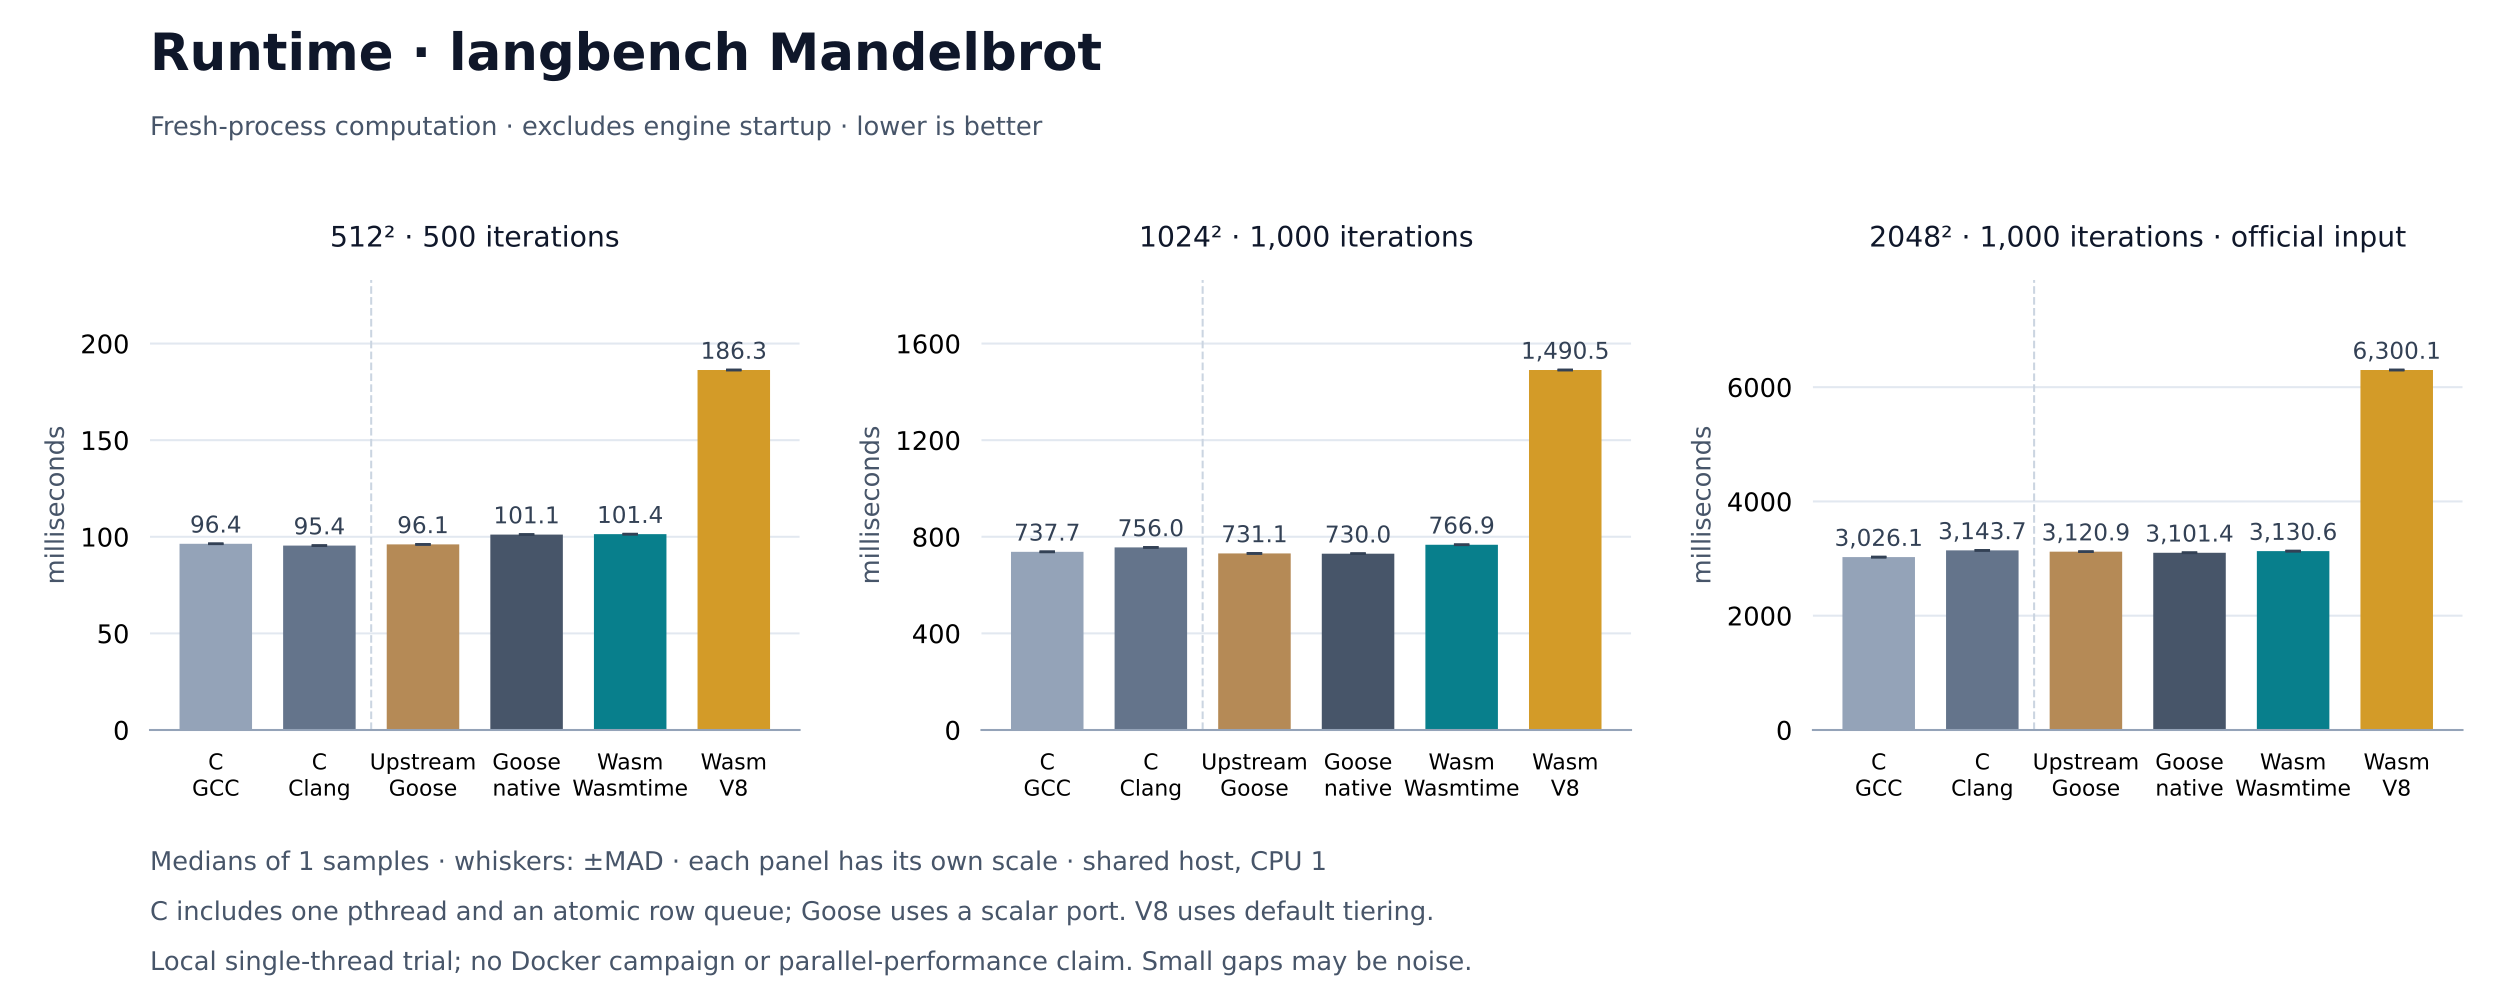
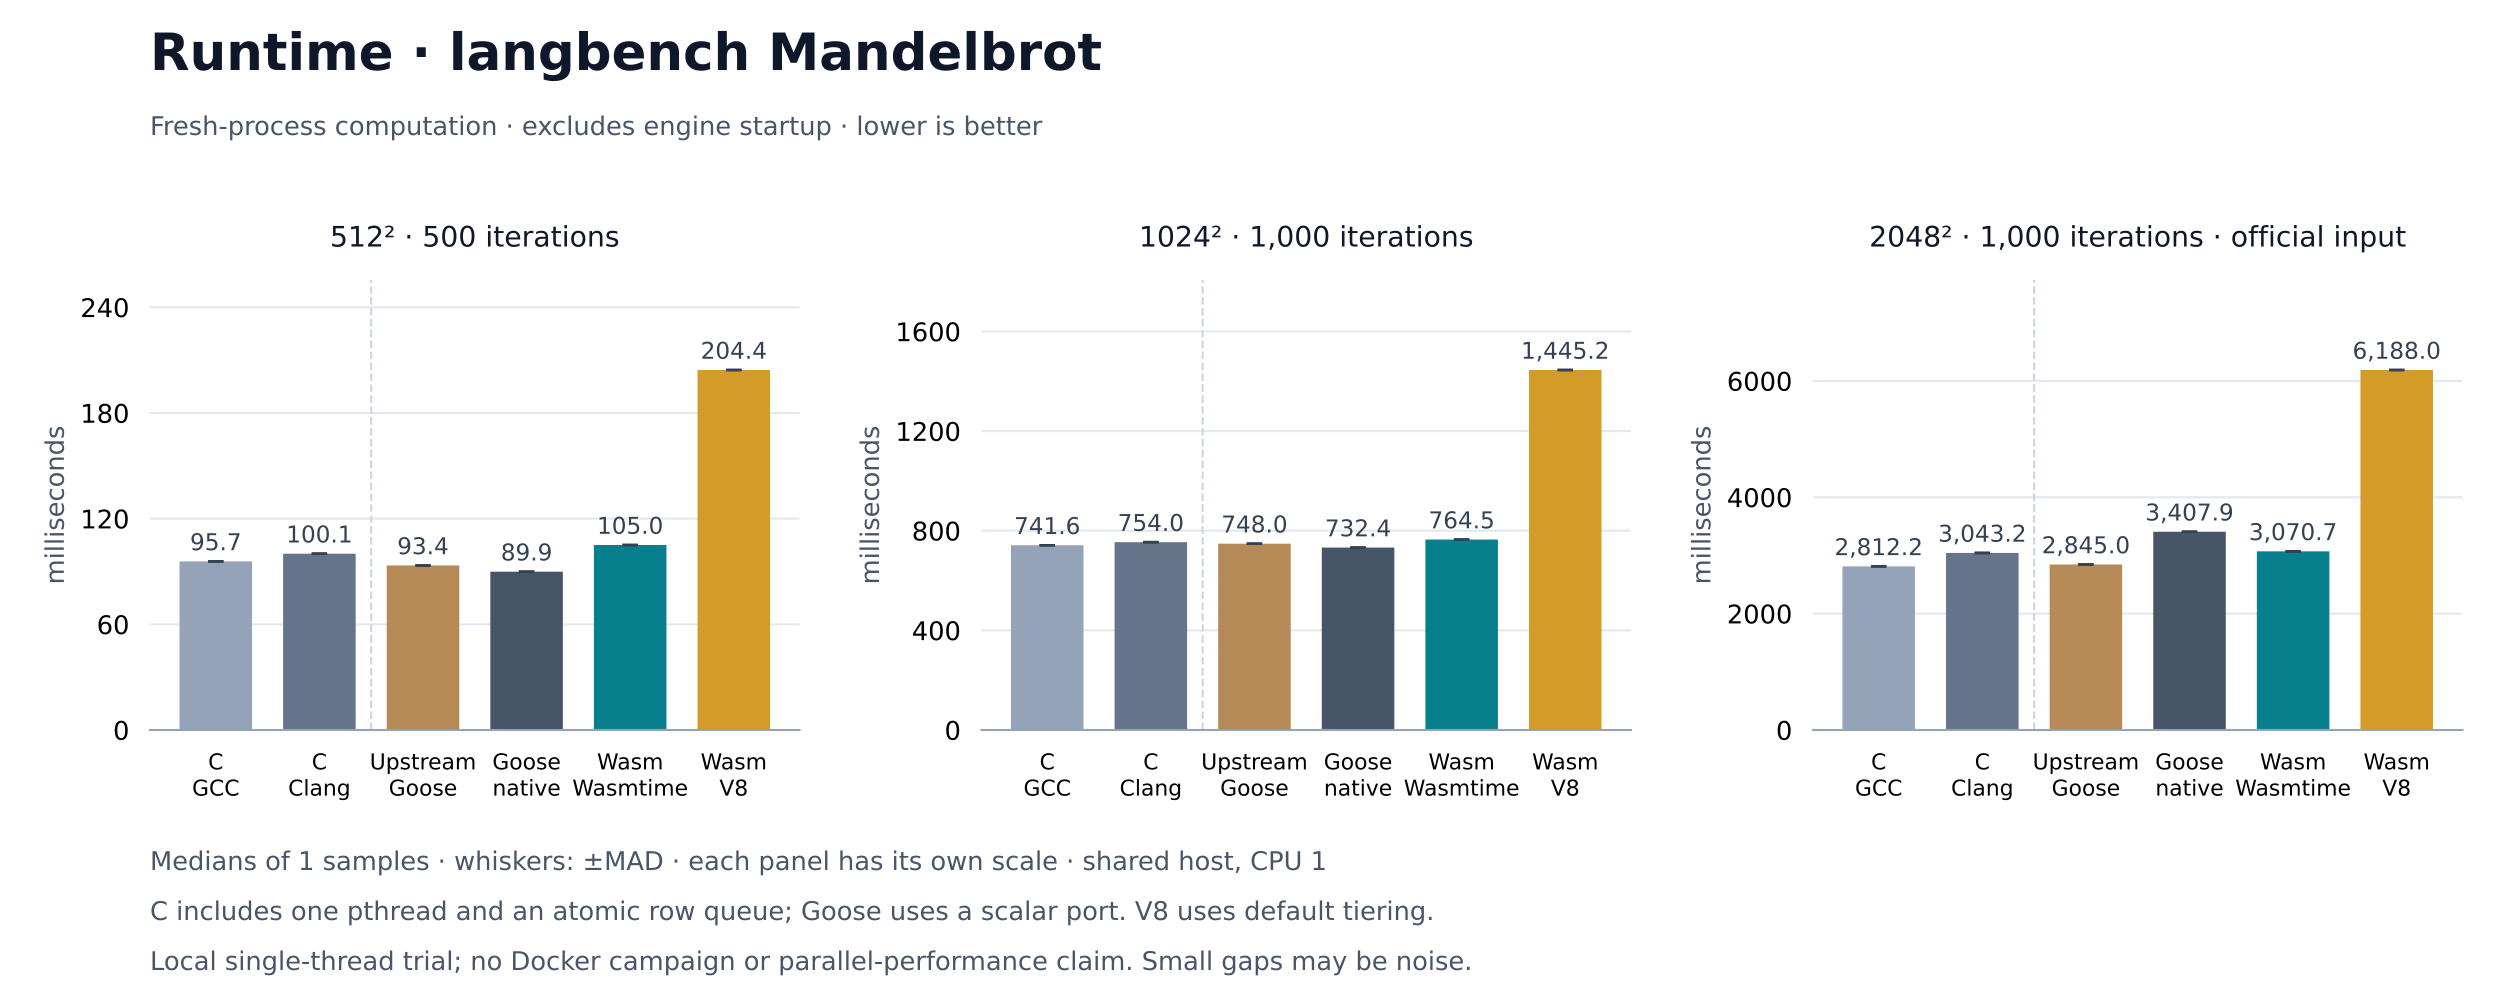
<svg xmlns="http://www.w3.org/2000/svg" xmlns:xlink="http://www.w3.org/1999/xlink" width="972pt" height="388.8pt" viewBox="0 0 972 388.8" version="1.1">
  <defs>
    <style type="text/css">*{stroke-linejoin: round; stroke-linecap: butt}</style>
  </defs>
  <g id="figure_1">
    <g id="patch_1">
      <path d="M 0 388.8 L 972 388.8 L 972 0 L 0 0 z " style="fill: #ffffff" />
    </g>
    <g id="axes_1">
      <g id="patch_2">
        <path d="M 58.32 283.824 L 310.876 283.824 L 310.876 108.864 L 58.32 108.864 z " style="fill: #ffffff" />
      </g>
      <g id="matplotlib.axis_1">
        <g id="xtick_1">
          <g id="line2d_1" />
          <g id="text_1">
            <text style="font-size: 8.5px; font-family: 'DejaVu Sans'" transform="translate(80.93016 299.1328)">C</text>
            <text style="font-size: 8.5px; font-family: 'DejaVu Sans'" transform="translate(74.66938 309.3345)">GCC</text>
          </g>
        </g>
        <g id="xtick_2">
          <g id="line2d_2" />
          <g id="text_2">
            <text style="font-size: 8.5px; font-family: 'DejaVu Sans'" transform="translate(121.2103 299.1328)">C</text>
            <text style="font-size: 8.5px; font-family: 'DejaVu Sans'" transform="translate(112.0336 309.3352)">Clang</text>
          </g>
        </g>
        <g id="xtick_3">
          <g id="line2d_3" />
          <g id="text_3">
            <text style="font-size: 8.5px; font-family: 'DejaVu Sans'" transform="translate(143.7566 299.1328)">Upstream</text>
            <text style="font-size: 8.5px; font-family: 'DejaVu Sans'" transform="translate(151.135 309.3345)">Goose</text>
          </g>
        </g>
        <g id="xtick_4">
          <g id="line2d_4" />
          <g id="text_4">
            <text style="font-size: 8.5px; font-family: 'DejaVu Sans'" transform="translate(191.4151 299.1328)">Goose</text>
            <text style="font-size: 8.5px; font-family: 'DejaVu Sans'" transform="translate(191.4629 309.3352)">native</text>
          </g>
        </g>
        <g id="xtick_5">
          <g id="line2d_5" />
          <g id="text_5">
            <text style="font-size: 8.5px; font-family: 'DejaVu Sans'" transform="translate(232.1294 299.1328)">Wasm</text>
            <text style="font-size: 8.5px; font-family: 'DejaVu Sans'" transform="translate(222.5278 309.3352)">Wasmtime</text>
          </g>
        </g>
        <g id="xtick_6">
          <g id="line2d_6" />
          <g id="text_6">
            <text style="font-size: 8.5px; font-family: 'DejaVu Sans'" transform="translate(272.4095 299.1328)">Wasm</text>
            <text style="font-size: 8.5px; font-family: 'DejaVu Sans'" transform="translate(279.687 309.3345)">V8</text>
          </g>
        </g>
      </g>
      <g id="matplotlib.axis_2">
        <g id="ytick_1">
          <g id="line2d_7">
            <path d="M 58.32 283.824 L 310.876 283.824 " clip-path="url(#peeb7ffb147)" style="fill: none; stroke: #e2e8f0; stroke-width: 0.8; stroke-linecap: square" />
          </g>
          <g id="line2d_8" />
          <g id="text_7">
            <text style="font-size: 10px; font-family: 'DejaVu Sans'; text-anchor: end" x="50.32" y="287.623" transform="rotate(-0 50.32 287.6228)">0</text>
          </g>
        </g>
        <g id="ytick_2">
          <g id="line2d_9">
-             <path d="M 58.32 246.265 L 310.876 246.265 " clip-path="url(#peeb7ffb147)" style="fill: none; stroke: #e2e8f0; stroke-width: 0.8; stroke-linecap: square" />
+             <path d="M 58.32 242.739 L 310.876 242.739 " clip-path="url(#peeb7ffb147)" style="fill: none; stroke: #e2e8f0; stroke-width: 0.8; stroke-linecap: square" />
          </g>
          <g id="line2d_10" />
          <g id="text_8">
-             <text style="font-size: 10px; font-family: 'DejaVu Sans'; text-anchor: end" x="50.32" y="250.064" transform="rotate(-0 50.32 250.0636)">50</text>
+             <text style="font-size: 10px; font-family: 'DejaVu Sans'; text-anchor: end" x="50.32" y="246.538" transform="rotate(-0 50.32 246.5379)">60</text>
          </g>
        </g>
        <g id="ytick_3">
          <g id="line2d_11">
-             <path d="M 58.32 208.706 L 310.876 208.706 " clip-path="url(#peeb7ffb147)" style="fill: none; stroke: #e2e8f0; stroke-width: 0.8; stroke-linecap: square" />
+             <path d="M 58.32 201.654 L 310.876 201.654 " clip-path="url(#peeb7ffb147)" style="fill: none; stroke: #e2e8f0; stroke-width: 0.8; stroke-linecap: square" />
          </g>
          <g id="line2d_12" />
          <g id="text_9">
-             <text style="font-size: 10px; font-family: 'DejaVu Sans'; text-anchor: end" x="50.32" y="212.504" transform="rotate(-0 50.32 212.5044)">100</text>
+             <text style="font-size: 10px; font-family: 'DejaVu Sans'; text-anchor: end" x="50.32" y="205.453" transform="rotate(-0 50.32 205.4529)">120</text>
          </g>
        </g>
        <g id="ytick_4">
          <g id="line2d_13">
-             <path d="M 58.32 171.146 L 310.876 171.146 " clip-path="url(#peeb7ffb147)" style="fill: none; stroke: #e2e8f0; stroke-width: 0.8; stroke-linecap: square" />
+             <path d="M 58.32 160.569 L 310.876 160.569 " clip-path="url(#peeb7ffb147)" style="fill: none; stroke: #e2e8f0; stroke-width: 0.8; stroke-linecap: square" />
          </g>
          <g id="line2d_14" />
          <g id="text_10">
-             <text style="font-size: 10px; font-family: 'DejaVu Sans'; text-anchor: end" x="50.32" y="174.945" transform="rotate(-0 50.32 174.9452)">150</text>
+             <text style="font-size: 10px; font-family: 'DejaVu Sans'; text-anchor: end" x="50.32" y="164.368" transform="rotate(-0 50.32 164.368)">180</text>
          </g>
        </g>
        <g id="ytick_5">
          <g id="line2d_15">
-             <path d="M 58.32 133.587 L 310.876 133.587 " clip-path="url(#peeb7ffb147)" style="fill: none; stroke: #e2e8f0; stroke-width: 0.8; stroke-linecap: square" />
+             <path d="M 58.32 119.484 L 310.876 119.484 " clip-path="url(#peeb7ffb147)" style="fill: none; stroke: #e2e8f0; stroke-width: 0.8; stroke-linecap: square" />
          </g>
          <g id="line2d_16" />
          <g id="text_11">
-             <text style="font-size: 10px; font-family: 'DejaVu Sans'; text-anchor: end" x="50.32" y="137.386" transform="rotate(-0 50.32 137.386)">200</text>
+             <text style="font-size: 10px; font-family: 'DejaVu Sans'; text-anchor: end" x="50.32" y="123.283" transform="rotate(-0 50.32 123.283)">240</text>
          </g>
        </g>
        <g id="text_12">
          <text style="font-size: 10px; font-family: 'DejaVu Sans'; text-anchor: middle; fill: #475569" x="24.83" y="196.344" transform="rotate(-90 24.83016 196.344)">milliseconds</text>
        </g>
      </g>
      <g id="patch_3">
-         <path d="M 69.8 283.824 L 97.996 283.824 L 97.996 211.428 L 69.8 211.428 z " clip-path="url(#peeb7ffb147)" style="fill: #94a3b8" />
+         <path d="M 69.8 283.824 L 97.996 283.824 L 97.996 218.28 L 69.8 218.28 z " clip-path="url(#peeb7ffb147)" style="fill: #94a3b8" />
      </g>
      <g id="patch_4">
-         <path d="M 110.08 283.824 L 138.276 283.824 L 138.276 212.124 L 110.08 212.124 z " clip-path="url(#peeb7ffb147)" style="fill: #64748b" />
+         <path d="M 110.08 283.824 L 138.276 283.824 L 138.276 215.277 L 110.08 215.277 z " clip-path="url(#peeb7ffb147)" style="fill: #64748b" />
      </g>
      <g id="patch_5">
-         <path d="M 150.36 283.824 L 178.556 283.824 L 178.556 211.658 L 150.36 211.658 z " clip-path="url(#peeb7ffb147)" style="fill: #b58a56" />
+         <path d="M 150.36 283.824 L 178.556 283.824 L 178.556 219.849 L 150.36 219.849 z " clip-path="url(#peeb7ffb147)" style="fill: #b58a56" />
      </g>
      <g id="patch_6">
-         <path d="M 190.64 283.824 L 218.836 283.824 L 218.836 207.846 L 190.64 207.846 z " clip-path="url(#peeb7ffb147)" style="fill: #475569" />
+         <path d="M 190.64 283.824 L 218.836 283.824 L 218.836 222.275 L 190.64 222.275 z " clip-path="url(#peeb7ffb147)" style="fill: #475569" />
      </g>
      <g id="patch_7">
-         <path d="M 230.92 283.824 L 259.116 283.824 L 259.116 207.676 L 230.92 207.676 z " clip-path="url(#peeb7ffb147)" style="fill: #087f8c" />
+         <path d="M 230.92 283.824 L 259.116 283.824 L 259.116 211.904 L 230.92 211.904 z " clip-path="url(#peeb7ffb147)" style="fill: #087f8c" />
      </g>
      <g id="patch_8">
        <path d="M 271.2 283.824 L 299.396 283.824 L 299.396 143.856 L 271.2 143.856 z " clip-path="url(#peeb7ffb147)" style="fill: #d39b28" />
      </g>
      <g id="LineCollection_1">
-         <path d="M 83.898 211.428 L 83.898 211.428 " clip-path="url(#peeb7ffb147)" style="fill: none; stroke: #334155; stroke-width: 0.8" />
-         <path d="M 124.178 212.124 L 124.178 212.124 " clip-path="url(#peeb7ffb147)" style="fill: none; stroke: #334155; stroke-width: 0.8" />
-         <path d="M 164.458 211.658 L 164.458 211.658 " clip-path="url(#peeb7ffb147)" style="fill: none; stroke: #334155; stroke-width: 0.8" />
-         <path d="M 204.738 207.846 L 204.738 207.846 " clip-path="url(#peeb7ffb147)" style="fill: none; stroke: #334155; stroke-width: 0.8" />
-         <path d="M 245.018 207.676 L 245.018 207.676 " clip-path="url(#peeb7ffb147)" style="fill: none; stroke: #334155; stroke-width: 0.8" />
+         <path d="M 83.898 218.28 L 83.898 218.28 " clip-path="url(#peeb7ffb147)" style="fill: none; stroke: #334155; stroke-width: 0.8" />
+         <path d="M 124.178 215.277 L 124.178 215.277 " clip-path="url(#peeb7ffb147)" style="fill: none; stroke: #334155; stroke-width: 0.8" />
+         <path d="M 164.458 219.849 L 164.458 219.849 " clip-path="url(#peeb7ffb147)" style="fill: none; stroke: #334155; stroke-width: 0.8" />
+         <path d="M 204.738 222.275 L 204.738 222.275 " clip-path="url(#peeb7ffb147)" style="fill: none; stroke: #334155; stroke-width: 0.8" />
+         <path d="M 245.018 211.904 L 245.018 211.904 " clip-path="url(#peeb7ffb147)" style="fill: none; stroke: #334155; stroke-width: 0.8" />
        <path d="M 285.298 143.856 L 285.298 143.856 " clip-path="url(#peeb7ffb147)" style="fill: none; stroke: #334155; stroke-width: 0.8" />
      </g>
      <g id="line2d_17">
        <defs>
          <path id="md6abe20cdd" d="M 3 0 L -3 -0 " style="stroke: #334155" />
        </defs>
        <g clip-path="url(#peeb7ffb147)">
-           <use xlink:href="#md6abe20cdd" x="83.898" y="211.428" style="fill: #1f77b4; stroke: #334155" />
-           <use xlink:href="#md6abe20cdd" x="124.178" y="212.124" style="fill: #1f77b4; stroke: #334155" />
-           <use xlink:href="#md6abe20cdd" x="164.458" y="211.658" style="fill: #1f77b4; stroke: #334155" />
-           <use xlink:href="#md6abe20cdd" x="204.738" y="207.846" style="fill: #1f77b4; stroke: #334155" />
-           <use xlink:href="#md6abe20cdd" x="245.018" y="207.676" style="fill: #1f77b4; stroke: #334155" />
+           <use xlink:href="#md6abe20cdd" x="83.898" y="218.28" style="fill: #1f77b4; stroke: #334155" />
+           <use xlink:href="#md6abe20cdd" x="124.178" y="215.277" style="fill: #1f77b4; stroke: #334155" />
+           <use xlink:href="#md6abe20cdd" x="164.458" y="219.849" style="fill: #1f77b4; stroke: #334155" />
+           <use xlink:href="#md6abe20cdd" x="204.738" y="222.275" style="fill: #1f77b4; stroke: #334155" />
+           <use xlink:href="#md6abe20cdd" x="245.018" y="211.904" style="fill: #1f77b4; stroke: #334155" />
          <use xlink:href="#md6abe20cdd" x="285.298" y="143.856" style="fill: #1f77b4; stroke: #334155" />
        </g>
      </g>
      <g id="line2d_18">
        <g clip-path="url(#peeb7ffb147)">
-           <use xlink:href="#md6abe20cdd" x="83.898" y="211.428" style="fill: #1f77b4; stroke: #334155" />
-           <use xlink:href="#md6abe20cdd" x="124.178" y="212.124" style="fill: #1f77b4; stroke: #334155" />
-           <use xlink:href="#md6abe20cdd" x="164.458" y="211.658" style="fill: #1f77b4; stroke: #334155" />
-           <use xlink:href="#md6abe20cdd" x="204.738" y="207.846" style="fill: #1f77b4; stroke: #334155" />
-           <use xlink:href="#md6abe20cdd" x="245.018" y="207.676" style="fill: #1f77b4; stroke: #334155" />
+           <use xlink:href="#md6abe20cdd" x="83.898" y="218.28" style="fill: #1f77b4; stroke: #334155" />
+           <use xlink:href="#md6abe20cdd" x="124.178" y="215.277" style="fill: #1f77b4; stroke: #334155" />
+           <use xlink:href="#md6abe20cdd" x="164.458" y="219.849" style="fill: #1f77b4; stroke: #334155" />
+           <use xlink:href="#md6abe20cdd" x="204.738" y="222.275" style="fill: #1f77b4; stroke: #334155" />
+           <use xlink:href="#md6abe20cdd" x="245.018" y="211.904" style="fill: #1f77b4; stroke: #334155" />
          <use xlink:href="#md6abe20cdd" x="285.298" y="143.856" style="fill: #1f77b4; stroke: #334155" />
        </g>
      </g>
      <g id="line2d_19">
        <path d="M 144.318 283.824 L 144.318 108.864 " clip-path="url(#peeb7ffb147)" style="fill: none; stroke-dasharray: 2.96,1.28; stroke-dashoffset: 0; stroke: #cbd5e1; stroke-width: 0.8" />
      </g>
      <g id="patch_9">
        <path d="M 58.32 283.824 L 310.876 283.824 " style="fill: none; stroke: #94a3b8; stroke-width: 0.8; stroke-linejoin: miter; stroke-linecap: square" />
      </g>
      <g id="text_13">
-         <text style="font-size: 9px; font-family: 'DejaVu Sans'; text-anchor: middle; fill: #334155" x="83.898" y="207.054" transform="rotate(-0 83.89786 207.0535)">96.4</text>
+         <text style="font-size: 9px; font-family: 'DejaVu Sans'; text-anchor: middle; fill: #334155" x="83.898" y="213.906" transform="rotate(-0 83.89786 213.9065)">95.7</text>
      </g>
      <g id="text_14">
-         <text style="font-size: 9px; font-family: 'DejaVu Sans'; text-anchor: middle; fill: #334155" x="124.178" y="207.75" transform="rotate(-0 124.178 207.7501)">95.4</text>
+         <text style="font-size: 9px; font-family: 'DejaVu Sans'; text-anchor: middle; fill: #334155" x="124.178" y="210.903" transform="rotate(-0 124.178 210.9032)">100.1</text>
      </g>
      <g id="text_15">
-         <text style="font-size: 9px; font-family: 'DejaVu Sans'; text-anchor: middle; fill: #334155" x="164.458" y="207.284" transform="rotate(-0 164.458 207.2836)">96.1</text>
+         <text style="font-size: 9px; font-family: 'DejaVu Sans'; text-anchor: middle; fill: #334155" x="164.458" y="215.475" transform="rotate(-0 164.458 215.4748)">93.4</text>
      </g>
      <g id="text_16">
-         <text style="font-size: 9px; font-family: 'DejaVu Sans'; text-anchor: middle; fill: #334155" x="204.738" y="203.472" transform="rotate(-0 204.7381 203.4718)">101.1</text>
+         <text style="font-size: 9px; font-family: 'DejaVu Sans'; text-anchor: middle; fill: #334155" x="204.738" y="217.901" transform="rotate(-0 204.7381 217.9007)">89.9</text>
      </g>
      <g id="text_17">
-         <text style="font-size: 9px; font-family: 'DejaVu Sans'; text-anchor: middle; fill: #334155" x="245.018" y="203.302" transform="rotate(-0 245.0182 203.3018)">101.4</text>
+         <text style="font-size: 9px; font-family: 'DejaVu Sans'; text-anchor: middle; fill: #334155" x="245.018" y="207.53" transform="rotate(-0 245.0182 207.5301)">105.0</text>
      </g>
      <g id="text_18">
-         <text style="font-size: 9px; font-family: 'DejaVu Sans'; text-anchor: middle; fill: #334155" x="285.298" y="139.482" transform="rotate(-0 285.2983 139.482)">186.3</text>
+         <text style="font-size: 9px; font-family: 'DejaVu Sans'; text-anchor: middle; fill: #334155" x="285.298" y="139.482" transform="rotate(-0 285.2983 139.482)">204.4</text>
      </g>
      <g id="text_19">
        <text style="font-size: 11px; font-family: 'DejaVu Sans'; text-anchor: middle; fill: #0f172a" x="184.598" y="95.864" transform="rotate(-0 184.5981 95.864)">512² · 500 iterations</text>
      </g>
    </g>
    <g id="axes_2">
      <g id="patch_10">
        <path d="M 381.592 283.824 L 634.148 283.824 L 634.148 108.864 L 381.592 108.864 z " style="fill: #ffffff" />
      </g>
      <g id="matplotlib.axis_3">
        <g id="xtick_7">
          <g id="line2d_20" />
          <g id="text_20">
            <text style="font-size: 8.5px; font-family: 'DejaVu Sans'" transform="translate(404.2021 299.1328)">C</text>
            <text style="font-size: 8.5px; font-family: 'DejaVu Sans'" transform="translate(397.9413 309.3345)">GCC</text>
          </g>
        </g>
        <g id="xtick_8">
          <g id="line2d_21" />
          <g id="text_21">
            <text style="font-size: 8.5px; font-family: 'DejaVu Sans'" transform="translate(444.4822 299.1328)">C</text>
            <text style="font-size: 8.5px; font-family: 'DejaVu Sans'" transform="translate(435.3055 309.3352)">Clang</text>
          </g>
        </g>
        <g id="xtick_9">
          <g id="line2d_22" />
          <g id="text_22">
            <text style="font-size: 8.5px; font-family: 'DejaVu Sans'" transform="translate(467.0285 299.1328)">Upstream</text>
            <text style="font-size: 8.5px; font-family: 'DejaVu Sans'" transform="translate(474.4069 309.3345)">Goose</text>
          </g>
        </g>
        <g id="xtick_10">
          <g id="line2d_23" />
          <g id="text_23">
            <text style="font-size: 8.5px; font-family: 'DejaVu Sans'" transform="translate(514.687 299.1328)">Goose</text>
            <text style="font-size: 8.5px; font-family: 'DejaVu Sans'" transform="translate(514.7348 309.3352)">native</text>
          </g>
        </g>
        <g id="xtick_11">
          <g id="line2d_24" />
          <g id="text_24">
            <text style="font-size: 8.5px; font-family: 'DejaVu Sans'" transform="translate(555.4013 299.1328)">Wasm</text>
            <text style="font-size: 8.5px; font-family: 'DejaVu Sans'" transform="translate(545.7997 309.3352)">Wasmtime</text>
          </g>
        </g>
        <g id="xtick_12">
          <g id="line2d_25" />
          <g id="text_25">
            <text style="font-size: 8.5px; font-family: 'DejaVu Sans'" transform="translate(595.6814 299.1328)">Wasm</text>
            <text style="font-size: 8.5px; font-family: 'DejaVu Sans'" transform="translate(602.9589 309.3345)">V8</text>
          </g>
        </g>
      </g>
      <g id="matplotlib.axis_4">
        <g id="ytick_6">
          <g id="line2d_26">
            <path d="M 381.592 283.824 L 634.148 283.824 " clip-path="url(#p2e645117cb)" style="fill: none; stroke: #e2e8f0; stroke-width: 0.8; stroke-linecap: square" />
          </g>
          <g id="line2d_27" />
          <g id="text_26">
            <text style="font-size: 10px; font-family: 'DejaVu Sans'; text-anchor: end" x="373.592" y="287.623" transform="rotate(-0 373.5919 287.6228)">0</text>
          </g>
        </g>
        <g id="ytick_7">
          <g id="line2d_28">
-             <path d="M 381.592 246.262 L 634.148 246.262 " clip-path="url(#p2e645117cb)" style="fill: none; stroke: #e2e8f0; stroke-width: 0.8; stroke-linecap: square" />
+             <path d="M 381.592 245.085 L 634.148 245.085 " clip-path="url(#p2e645117cb)" style="fill: none; stroke: #e2e8f0; stroke-width: 0.8; stroke-linecap: square" />
          </g>
          <g id="line2d_29" />
          <g id="text_27">
-             <text style="font-size: 10px; font-family: 'DejaVu Sans'; text-anchor: end" x="373.592" y="250.061" transform="rotate(-0 373.5919 250.0609)">400</text>
+             <text style="font-size: 10px; font-family: 'DejaVu Sans'; text-anchor: end" x="373.592" y="248.883" transform="rotate(-0 373.5919 248.8834)">400</text>
          </g>
        </g>
        <g id="ytick_8">
          <g id="line2d_30">
-             <path d="M 381.592 208.7 L 634.148 208.7 " clip-path="url(#p2e645117cb)" style="fill: none; stroke: #e2e8f0; stroke-width: 0.8; stroke-linecap: square" />
+             <path d="M 381.592 206.345 L 634.148 206.345 " clip-path="url(#p2e645117cb)" style="fill: none; stroke: #e2e8f0; stroke-width: 0.8; stroke-linecap: square" />
          </g>
          <g id="line2d_31" />
          <g id="text_28">
-             <text style="font-size: 10px; font-family: 'DejaVu Sans'; text-anchor: end" x="373.592" y="212.499" transform="rotate(-0 373.5919 212.499)">800</text>
+             <text style="font-size: 10px; font-family: 'DejaVu Sans'; text-anchor: end" x="373.592" y="210.144" transform="rotate(-0 373.5919 210.1439)">800</text>
          </g>
        </g>
        <g id="ytick_9">
          <g id="line2d_32">
-             <path d="M 381.592 171.138 L 634.148 171.138 " clip-path="url(#p2e645117cb)" style="fill: none; stroke: #e2e8f0; stroke-width: 0.8; stroke-linecap: square" />
+             <path d="M 381.592 167.606 L 634.148 167.606 " clip-path="url(#p2e645117cb)" style="fill: none; stroke: #e2e8f0; stroke-width: 0.8; stroke-linecap: square" />
          </g>
          <g id="line2d_33" />
          <g id="text_29">
-             <text style="font-size: 10px; font-family: 'DejaVu Sans'; text-anchor: end" x="373.592" y="174.937" transform="rotate(-0 373.5919 174.9372)">1200</text>
+             <text style="font-size: 10px; font-family: 'DejaVu Sans'; text-anchor: end" x="373.592" y="171.404" transform="rotate(-0 373.5919 171.4045)">1200</text>
          </g>
        </g>
        <g id="ytick_10">
          <g id="line2d_34">
-             <path d="M 381.592 133.576 L 634.148 133.576 " clip-path="url(#p2e645117cb)" style="fill: none; stroke: #e2e8f0; stroke-width: 0.8; stroke-linecap: square" />
+             <path d="M 381.592 128.866 L 634.148 128.866 " clip-path="url(#p2e645117cb)" style="fill: none; stroke: #e2e8f0; stroke-width: 0.8; stroke-linecap: square" />
          </g>
          <g id="line2d_35" />
          <g id="text_30">
-             <text style="font-size: 10px; font-family: 'DejaVu Sans'; text-anchor: end" x="373.592" y="137.375" transform="rotate(-0 373.5919 137.3753)">1600</text>
+             <text style="font-size: 10px; font-family: 'DejaVu Sans'; text-anchor: end" x="373.592" y="132.665" transform="rotate(-0 373.5919 132.665)">1600</text>
          </g>
        </g>
        <g id="text_31">
          <text style="font-size: 10px; font-family: 'DejaVu Sans'; text-anchor: middle; fill: #475569" x="341.74" y="196.344" transform="rotate(-90 341.7396 196.344)">milliseconds</text>
        </g>
      </g>
      <g id="patch_11">
-         <path d="M 393.072 283.824 L 421.268 283.824 L 421.268 214.553 L 393.072 214.553 z " clip-path="url(#p2e645117cb)" style="fill: #94a3b8" />
+         <path d="M 393.072 283.824 L 421.268 283.824 L 421.268 212.003 L 393.072 212.003 z " clip-path="url(#p2e645117cb)" style="fill: #94a3b8" />
      </g>
      <g id="patch_12">
-         <path d="M 433.352 283.824 L 461.548 283.824 L 461.548 212.83 L 433.352 212.83 z " clip-path="url(#p2e645117cb)" style="fill: #64748b" />
+         <path d="M 433.352 283.824 L 461.548 283.824 L 461.548 210.797 L 433.352 210.797 z " clip-path="url(#p2e645117cb)" style="fill: #64748b" />
      </g>
      <g id="patch_13">
-         <path d="M 473.632 283.824 L 501.828 283.824 L 501.828 215.172 L 473.632 215.172 z " clip-path="url(#p2e645117cb)" style="fill: #b58a56" />
+         <path d="M 473.632 283.824 L 501.828 283.824 L 501.828 211.384 L 473.632 211.384 z " clip-path="url(#p2e645117cb)" style="fill: #b58a56" />
      </g>
      <g id="patch_14">
-         <path d="M 513.912 283.824 L 542.108 283.824 L 542.108 215.278 L 513.912 215.278 z " clip-path="url(#p2e645117cb)" style="fill: #475569" />
+         <path d="M 513.912 283.824 L 542.108 283.824 L 542.108 212.892 L 513.912 212.892 z " clip-path="url(#p2e645117cb)" style="fill: #475569" />
      </g>
      <g id="patch_15">
-         <path d="M 554.192 283.824 L 582.388 283.824 L 582.388 211.805 L 554.192 211.805 z " clip-path="url(#p2e645117cb)" style="fill: #087f8c" />
+         <path d="M 554.192 283.824 L 582.388 283.824 L 582.388 209.779 L 554.192 209.779 z " clip-path="url(#p2e645117cb)" style="fill: #087f8c" />
      </g>
      <g id="patch_16">
        <path d="M 594.472 283.824 L 622.668 283.824 L 622.668 143.856 L 594.472 143.856 z " clip-path="url(#p2e645117cb)" style="fill: #d39b28" />
      </g>
      <g id="LineCollection_2">
-         <path d="M 407.17 214.553 L 407.17 214.553 " clip-path="url(#p2e645117cb)" style="fill: none; stroke: #334155; stroke-width: 0.8" />
-         <path d="M 447.45 212.83 L 447.45 212.83 " clip-path="url(#p2e645117cb)" style="fill: none; stroke: #334155; stroke-width: 0.8" />
-         <path d="M 487.73 215.172 L 487.73 215.172 " clip-path="url(#p2e645117cb)" style="fill: none; stroke: #334155; stroke-width: 0.8" />
-         <path d="M 528.01 215.278 L 528.01 215.278 " clip-path="url(#p2e645117cb)" style="fill: none; stroke: #334155; stroke-width: 0.8" />
-         <path d="M 568.29 211.805 L 568.29 211.805 " clip-path="url(#p2e645117cb)" style="fill: none; stroke: #334155; stroke-width: 0.8" />
+         <path d="M 407.17 212.003 L 407.17 212.003 " clip-path="url(#p2e645117cb)" style="fill: none; stroke: #334155; stroke-width: 0.8" />
+         <path d="M 447.45 210.797 L 447.45 210.797 " clip-path="url(#p2e645117cb)" style="fill: none; stroke: #334155; stroke-width: 0.8" />
+         <path d="M 487.73 211.384 L 487.73 211.384 " clip-path="url(#p2e645117cb)" style="fill: none; stroke: #334155; stroke-width: 0.8" />
+         <path d="M 528.01 212.892 L 528.01 212.892 " clip-path="url(#p2e645117cb)" style="fill: none; stroke: #334155; stroke-width: 0.8" />
+         <path d="M 568.29 209.779 L 568.29 209.779 " clip-path="url(#p2e645117cb)" style="fill: none; stroke: #334155; stroke-width: 0.8" />
        <path d="M 608.57 143.856 L 608.57 143.856 " clip-path="url(#p2e645117cb)" style="fill: none; stroke: #334155; stroke-width: 0.8" />
      </g>
      <g id="line2d_36">
        <g clip-path="url(#p2e645117cb)">
-           <use xlink:href="#md6abe20cdd" x="407.17" y="214.553" style="fill: #1f77b4; stroke: #334155" />
-           <use xlink:href="#md6abe20cdd" x="447.45" y="212.83" style="fill: #1f77b4; stroke: #334155" />
-           <use xlink:href="#md6abe20cdd" x="487.73" y="215.172" style="fill: #1f77b4; stroke: #334155" />
-           <use xlink:href="#md6abe20cdd" x="528.01" y="215.278" style="fill: #1f77b4; stroke: #334155" />
-           <use xlink:href="#md6abe20cdd" x="568.29" y="211.805" style="fill: #1f77b4; stroke: #334155" />
+           <use xlink:href="#md6abe20cdd" x="407.17" y="212.003" style="fill: #1f77b4; stroke: #334155" />
+           <use xlink:href="#md6abe20cdd" x="447.45" y="210.797" style="fill: #1f77b4; stroke: #334155" />
+           <use xlink:href="#md6abe20cdd" x="487.73" y="211.384" style="fill: #1f77b4; stroke: #334155" />
+           <use xlink:href="#md6abe20cdd" x="528.01" y="212.892" style="fill: #1f77b4; stroke: #334155" />
+           <use xlink:href="#md6abe20cdd" x="568.29" y="209.779" style="fill: #1f77b4; stroke: #334155" />
          <use xlink:href="#md6abe20cdd" x="608.57" y="143.856" style="fill: #1f77b4; stroke: #334155" />
        </g>
      </g>
      <g id="line2d_37">
        <g clip-path="url(#p2e645117cb)">
-           <use xlink:href="#md6abe20cdd" x="407.17" y="214.553" style="fill: #1f77b4; stroke: #334155" />
-           <use xlink:href="#md6abe20cdd" x="447.45" y="212.83" style="fill: #1f77b4; stroke: #334155" />
-           <use xlink:href="#md6abe20cdd" x="487.73" y="215.172" style="fill: #1f77b4; stroke: #334155" />
-           <use xlink:href="#md6abe20cdd" x="528.01" y="215.278" style="fill: #1f77b4; stroke: #334155" />
-           <use xlink:href="#md6abe20cdd" x="568.29" y="211.805" style="fill: #1f77b4; stroke: #334155" />
+           <use xlink:href="#md6abe20cdd" x="407.17" y="212.003" style="fill: #1f77b4; stroke: #334155" />
+           <use xlink:href="#md6abe20cdd" x="447.45" y="210.797" style="fill: #1f77b4; stroke: #334155" />
+           <use xlink:href="#md6abe20cdd" x="487.73" y="211.384" style="fill: #1f77b4; stroke: #334155" />
+           <use xlink:href="#md6abe20cdd" x="528.01" y="212.892" style="fill: #1f77b4; stroke: #334155" />
+           <use xlink:href="#md6abe20cdd" x="568.29" y="209.779" style="fill: #1f77b4; stroke: #334155" />
          <use xlink:href="#md6abe20cdd" x="608.57" y="143.856" style="fill: #1f77b4; stroke: #334155" />
        </g>
      </g>
      <g id="line2d_38">
        <path d="M 467.59 283.824 L 467.59 108.864 " clip-path="url(#p2e645117cb)" style="fill: none; stroke-dasharray: 2.96,1.28; stroke-dashoffset: 0; stroke: #cbd5e1; stroke-width: 0.8" />
      </g>
      <g id="patch_17">
        <path d="M 381.592 283.824 L 634.148 283.824 " style="fill: none; stroke: #94a3b8; stroke-width: 0.8; stroke-linejoin: miter; stroke-linecap: square" />
      </g>
      <g id="text_32">
-         <text style="font-size: 9px; font-family: 'DejaVu Sans'; text-anchor: middle; fill: #334155" x="407.17" y="210.179" transform="rotate(-0 407.1698 210.1795)">737.7</text>
+         <text style="font-size: 9px; font-family: 'DejaVu Sans'; text-anchor: middle; fill: #334155" x="407.17" y="207.629" transform="rotate(-0 407.1698 207.6291)">741.6</text>
      </g>
      <g id="text_33">
-         <text style="font-size: 9px; font-family: 'DejaVu Sans'; text-anchor: middle; fill: #334155" x="447.45" y="208.456" transform="rotate(-0 447.4499 208.4563)">756.0</text>
+         <text style="font-size: 9px; font-family: 'DejaVu Sans'; text-anchor: middle; fill: #334155" x="447.45" y="206.423" transform="rotate(-0 447.4499 206.4226)">754.0</text>
      </g>
      <g id="text_34">
-         <text style="font-size: 9px; font-family: 'DejaVu Sans'; text-anchor: middle; fill: #334155" x="487.73" y="210.798" transform="rotate(-0 487.73 210.7984)">731.1</text>
+         <text style="font-size: 9px; font-family: 'DejaVu Sans'; text-anchor: middle; fill: #334155" x="487.73" y="207.01" transform="rotate(-0 487.73 207.0096)">748.0</text>
      </g>
      <g id="text_35">
-         <text style="font-size: 9px; font-family: 'DejaVu Sans'; text-anchor: middle; fill: #334155" x="528.01" y="210.904" transform="rotate(-0 528.01 210.9042)">730.0</text>
+         <text style="font-size: 9px; font-family: 'DejaVu Sans'; text-anchor: middle; fill: #334155" x="528.01" y="208.518" transform="rotate(-0 528.01 208.518)">732.4</text>
      </g>
      <g id="text_36">
-         <text style="font-size: 9px; font-family: 'DejaVu Sans'; text-anchor: middle; fill: #334155" x="568.29" y="207.431" transform="rotate(-0 568.2901 207.4315)">766.9</text>
+         <text style="font-size: 9px; font-family: 'DejaVu Sans'; text-anchor: middle; fill: #334155" x="568.29" y="205.405" transform="rotate(-0 568.2901 205.4051)">764.5</text>
      </g>
      <g id="text_37">
-         <text style="font-size: 9px; font-family: 'DejaVu Sans'; text-anchor: middle; fill: #334155" x="608.57" y="139.482" transform="rotate(-0 608.5702 139.482)">1,490.5</text>
+         <text style="font-size: 9px; font-family: 'DejaVu Sans'; text-anchor: middle; fill: #334155" x="608.57" y="139.482" transform="rotate(-0 608.5702 139.482)">1,445.2</text>
      </g>
      <g id="text_38">
        <text style="font-size: 11px; font-family: 'DejaVu Sans'; text-anchor: middle; fill: #0f172a" x="507.87" y="95.864" transform="rotate(-0 507.87 95.864)">1024² · 1,000 iterations</text>
      </g>
    </g>
    <g id="axes_3">
      <g id="patch_18">
        <path d="M 704.864 283.824 L 957.42 283.824 L 957.42 108.864 L 704.864 108.864 z " style="fill: #ffffff" />
      </g>
      <g id="matplotlib.axis_5">
        <g id="xtick_13">
          <g id="line2d_39" />
          <g id="text_39">
            <text style="font-size: 8.5px; font-family: 'DejaVu Sans'" transform="translate(727.474 299.1328)">C</text>
            <text style="font-size: 8.5px; font-family: 'DejaVu Sans'" transform="translate(721.2132 309.3345)">GCC</text>
          </g>
        </g>
        <g id="xtick_14">
          <g id="line2d_40" />
          <g id="text_40">
            <text style="font-size: 8.5px; font-family: 'DejaVu Sans'" transform="translate(767.7541 299.1328)">C</text>
            <text style="font-size: 8.5px; font-family: 'DejaVu Sans'" transform="translate(758.5774 309.3352)">Clang</text>
          </g>
        </g>
        <g id="xtick_15">
          <g id="line2d_41" />
          <g id="text_41">
            <text style="font-size: 8.5px; font-family: 'DejaVu Sans'" transform="translate(790.3004 299.1328)">Upstream</text>
            <text style="font-size: 8.5px; font-family: 'DejaVu Sans'" transform="translate(797.6788 309.3345)">Goose</text>
          </g>
        </g>
        <g id="xtick_16">
          <g id="line2d_42" />
          <g id="text_42">
            <text style="font-size: 8.5px; font-family: 'DejaVu Sans'" transform="translate(837.9589 299.1328)">Goose</text>
            <text style="font-size: 8.5px; font-family: 'DejaVu Sans'" transform="translate(838.0067 309.3352)">native</text>
          </g>
        </g>
        <g id="xtick_17">
          <g id="line2d_43" />
          <g id="text_43">
            <text style="font-size: 8.5px; font-family: 'DejaVu Sans'" transform="translate(878.6733 299.1328)">Wasm</text>
            <text style="font-size: 8.5px; font-family: 'DejaVu Sans'" transform="translate(869.0716 309.3352)">Wasmtime</text>
          </g>
        </g>
        <g id="xtick_18">
          <g id="line2d_44" />
          <g id="text_44">
            <text style="font-size: 8.5px; font-family: 'DejaVu Sans'" transform="translate(918.9534 299.1328)">Wasm</text>
            <text style="font-size: 8.5px; font-family: 'DejaVu Sans'" transform="translate(926.2308 309.3345)">V8</text>
          </g>
        </g>
      </g>
      <g id="matplotlib.axis_6">
        <g id="ytick_11">
          <g id="line2d_45">
            <path d="M 704.864 283.824 L 957.42 283.824 " clip-path="url(#p51742652c3)" style="fill: none; stroke: #e2e8f0; stroke-width: 0.8; stroke-linecap: square" />
          </g>
          <g id="line2d_46" />
          <g id="text_45">
            <text style="font-size: 10px; font-family: 'DejaVu Sans'; text-anchor: end" x="696.864" y="287.623" transform="rotate(-0 696.8638 287.6228)">0</text>
          </g>
        </g>
        <g id="ytick_12">
          <g id="line2d_47">
-             <path d="M 704.864 239.39 L 957.42 239.39 " clip-path="url(#p51742652c3)" style="fill: none; stroke: #e2e8f0; stroke-width: 0.8; stroke-linecap: square" />
+             <path d="M 704.864 238.585 L 957.42 238.585 " clip-path="url(#p51742652c3)" style="fill: none; stroke: #e2e8f0; stroke-width: 0.8; stroke-linecap: square" />
          </g>
          <g id="line2d_48" />
          <g id="text_46">
-             <text style="font-size: 10px; font-family: 'DejaVu Sans'; text-anchor: end" x="696.864" y="243.189" transform="rotate(-0 696.8638 243.1893)">2000</text>
+             <text style="font-size: 10px; font-family: 'DejaVu Sans'; text-anchor: end" x="696.864" y="242.384" transform="rotate(-0 696.8638 242.3841)">2000</text>
          </g>
        </g>
        <g id="ytick_13">
          <g id="line2d_49">
-             <path d="M 704.864 194.957 L 957.42 194.957 " clip-path="url(#p51742652c3)" style="fill: none; stroke: #e2e8f0; stroke-width: 0.8; stroke-linecap: square" />
+             <path d="M 704.864 193.347 L 957.42 193.347 " clip-path="url(#p51742652c3)" style="fill: none; stroke: #e2e8f0; stroke-width: 0.8; stroke-linecap: square" />
          </g>
          <g id="line2d_50" />
          <g id="text_47">
-             <text style="font-size: 10px; font-family: 'DejaVu Sans'; text-anchor: end" x="696.864" y="198.756" transform="rotate(-0 696.8638 198.7557)">4000</text>
+             <text style="font-size: 10px; font-family: 'DejaVu Sans'; text-anchor: end" x="696.864" y="197.145" transform="rotate(-0 696.8638 197.1455)">4000</text>
          </g>
        </g>
        <g id="ytick_14">
          <g id="line2d_51">
-             <path d="M 704.864 150.523 L 957.42 150.523 " clip-path="url(#p51742652c3)" style="fill: none; stroke: #e2e8f0; stroke-width: 0.8; stroke-linecap: square" />
+             <path d="M 704.864 148.108 L 957.42 148.108 " clip-path="url(#p51742652c3)" style="fill: none; stroke: #e2e8f0; stroke-width: 0.8; stroke-linecap: square" />
          </g>
          <g id="line2d_52" />
          <g id="text_48">
-             <text style="font-size: 10px; font-family: 'DejaVu Sans'; text-anchor: end" x="696.864" y="154.322" transform="rotate(-0 696.8638 154.3222)">6000</text>
+             <text style="font-size: 10px; font-family: 'DejaVu Sans'; text-anchor: end" x="696.864" y="151.907" transform="rotate(-0 696.8638 151.9068)">6000</text>
          </g>
        </g>
        <g id="text_49">
          <text style="font-size: 10px; font-family: 'DejaVu Sans'; text-anchor: middle; fill: #475569" x="665.011" y="196.344" transform="rotate(-90 665.0115 196.344)">milliseconds</text>
        </g>
      </g>
      <g id="patch_19">
-         <path d="M 716.344 283.824 L 744.54 283.824 L 744.54 216.594 L 716.344 216.594 z " clip-path="url(#p51742652c3)" style="fill: #94a3b8" />
+         <path d="M 716.344 283.824 L 744.54 283.824 L 744.54 220.213 L 716.344 220.213 z " clip-path="url(#p51742652c3)" style="fill: #94a3b8" />
      </g>
      <g id="patch_20">
-         <path d="M 756.624 283.824 L 784.82 283.824 L 784.82 213.982 L 756.624 213.982 z " clip-path="url(#p51742652c3)" style="fill: #64748b" />
+         <path d="M 756.624 283.824 L 784.82 283.824 L 784.82 214.988 L 756.624 214.988 z " clip-path="url(#p51742652c3)" style="fill: #64748b" />
      </g>
      <g id="patch_21">
-         <path d="M 796.904 283.824 L 825.1 283.824 L 825.1 214.489 L 796.904 214.489 z " clip-path="url(#p51742652c3)" style="fill: #b58a56" />
+         <path d="M 796.904 283.824 L 825.1 283.824 L 825.1 219.471 L 796.904 219.471 z " clip-path="url(#p51742652c3)" style="fill: #b58a56" />
      </g>
      <g id="patch_22">
-         <path d="M 837.184 283.824 L 865.38 283.824 L 865.38 214.922 L 837.184 214.922 z " clip-path="url(#p51742652c3)" style="fill: #475569" />
+         <path d="M 837.184 283.824 L 865.38 283.824 L 865.38 206.739 L 837.184 206.739 z " clip-path="url(#p51742652c3)" style="fill: #475569" />
      </g>
      <g id="patch_23">
-         <path d="M 877.464 283.824 L 905.66 283.824 L 905.66 214.273 L 877.464 214.273 z " clip-path="url(#p51742652c3)" style="fill: #087f8c" />
+         <path d="M 877.464 283.824 L 905.66 283.824 L 905.66 214.366 L 877.464 214.366 z " clip-path="url(#p51742652c3)" style="fill: #087f8c" />
      </g>
      <g id="patch_24">
        <path d="M 917.744 283.824 L 945.94 283.824 L 945.94 143.856 L 917.744 143.856 z " clip-path="url(#p51742652c3)" style="fill: #d39b28" />
      </g>
      <g id="LineCollection_3">
-         <path d="M 730.442 216.594 L 730.442 216.594 " clip-path="url(#p51742652c3)" style="fill: none; stroke: #334155; stroke-width: 0.8" />
-         <path d="M 770.722 213.982 L 770.722 213.982 " clip-path="url(#p51742652c3)" style="fill: none; stroke: #334155; stroke-width: 0.8" />
-         <path d="M 811.002 214.489 L 811.002 214.489 " clip-path="url(#p51742652c3)" style="fill: none; stroke: #334155; stroke-width: 0.8" />
-         <path d="M 851.282 214.922 L 851.282 214.922 " clip-path="url(#p51742652c3)" style="fill: none; stroke: #334155; stroke-width: 0.8" />
-         <path d="M 891.562 214.273 L 891.562 214.273 " clip-path="url(#p51742652c3)" style="fill: none; stroke: #334155; stroke-width: 0.8" />
+         <path d="M 730.442 220.213 L 730.442 220.213 " clip-path="url(#p51742652c3)" style="fill: none; stroke: #334155; stroke-width: 0.8" />
+         <path d="M 770.722 214.988 L 770.722 214.988 " clip-path="url(#p51742652c3)" style="fill: none; stroke: #334155; stroke-width: 0.8" />
+         <path d="M 811.002 219.471 L 811.002 219.471 " clip-path="url(#p51742652c3)" style="fill: none; stroke: #334155; stroke-width: 0.8" />
+         <path d="M 851.282 206.739 L 851.282 206.739 " clip-path="url(#p51742652c3)" style="fill: none; stroke: #334155; stroke-width: 0.8" />
+         <path d="M 891.562 214.366 L 891.562 214.366 " clip-path="url(#p51742652c3)" style="fill: none; stroke: #334155; stroke-width: 0.8" />
        <path d="M 931.842 143.856 L 931.842 143.856 " clip-path="url(#p51742652c3)" style="fill: none; stroke: #334155; stroke-width: 0.8" />
      </g>
      <g id="line2d_53">
        <g clip-path="url(#p51742652c3)">
-           <use xlink:href="#md6abe20cdd" x="730.442" y="216.594" style="fill: #1f77b4; stroke: #334155" />
-           <use xlink:href="#md6abe20cdd" x="770.722" y="213.982" style="fill: #1f77b4; stroke: #334155" />
-           <use xlink:href="#md6abe20cdd" x="811.002" y="214.489" style="fill: #1f77b4; stroke: #334155" />
-           <use xlink:href="#md6abe20cdd" x="851.282" y="214.922" style="fill: #1f77b4; stroke: #334155" />
-           <use xlink:href="#md6abe20cdd" x="891.562" y="214.273" style="fill: #1f77b4; stroke: #334155" />
+           <use xlink:href="#md6abe20cdd" x="730.442" y="220.213" style="fill: #1f77b4; stroke: #334155" />
+           <use xlink:href="#md6abe20cdd" x="770.722" y="214.988" style="fill: #1f77b4; stroke: #334155" />
+           <use xlink:href="#md6abe20cdd" x="811.002" y="219.471" style="fill: #1f77b4; stroke: #334155" />
+           <use xlink:href="#md6abe20cdd" x="851.282" y="206.739" style="fill: #1f77b4; stroke: #334155" />
+           <use xlink:href="#md6abe20cdd" x="891.562" y="214.366" style="fill: #1f77b4; stroke: #334155" />
          <use xlink:href="#md6abe20cdd" x="931.842" y="143.856" style="fill: #1f77b4; stroke: #334155" />
        </g>
      </g>
      <g id="line2d_54">
        <g clip-path="url(#p51742652c3)">
-           <use xlink:href="#md6abe20cdd" x="730.442" y="216.594" style="fill: #1f77b4; stroke: #334155" />
-           <use xlink:href="#md6abe20cdd" x="770.722" y="213.982" style="fill: #1f77b4; stroke: #334155" />
-           <use xlink:href="#md6abe20cdd" x="811.002" y="214.489" style="fill: #1f77b4; stroke: #334155" />
-           <use xlink:href="#md6abe20cdd" x="851.282" y="214.922" style="fill: #1f77b4; stroke: #334155" />
-           <use xlink:href="#md6abe20cdd" x="891.562" y="214.273" style="fill: #1f77b4; stroke: #334155" />
+           <use xlink:href="#md6abe20cdd" x="730.442" y="220.213" style="fill: #1f77b4; stroke: #334155" />
+           <use xlink:href="#md6abe20cdd" x="770.722" y="214.988" style="fill: #1f77b4; stroke: #334155" />
+           <use xlink:href="#md6abe20cdd" x="811.002" y="219.471" style="fill: #1f77b4; stroke: #334155" />
+           <use xlink:href="#md6abe20cdd" x="851.282" y="206.739" style="fill: #1f77b4; stroke: #334155" />
+           <use xlink:href="#md6abe20cdd" x="891.562" y="214.366" style="fill: #1f77b4; stroke: #334155" />
          <use xlink:href="#md6abe20cdd" x="931.842" y="143.856" style="fill: #1f77b4; stroke: #334155" />
        </g>
      </g>
      <g id="line2d_55">
        <path d="M 790.862 283.824 L 790.862 108.864 " clip-path="url(#p51742652c3)" style="fill: none; stroke-dasharray: 2.96,1.28; stroke-dashoffset: 0; stroke: #cbd5e1; stroke-width: 0.8" />
      </g>
      <g id="patch_25">
        <path d="M 704.864 283.824 L 957.42 283.824 " style="fill: none; stroke: #94a3b8; stroke-width: 0.8; stroke-linejoin: miter; stroke-linecap: square" />
      </g>
      <g id="text_50">
-         <text style="font-size: 9px; font-family: 'DejaVu Sans'; text-anchor: middle; fill: #334155" x="730.442" y="212.22" transform="rotate(-0 730.4417 212.2199)">3,026.1</text>
+         <text style="font-size: 9px; font-family: 'DejaVu Sans'; text-anchor: middle; fill: #334155" x="730.442" y="215.839" transform="rotate(-0 730.4417 215.8388)">2,812.2</text>
      </g>
      <g id="text_51">
-         <text style="font-size: 9px; font-family: 'DejaVu Sans'; text-anchor: middle; fill: #334155" x="770.722" y="209.608" transform="rotate(-0 770.7218 209.6082)">3,143.7</text>
+         <text style="font-size: 9px; font-family: 'DejaVu Sans'; text-anchor: middle; fill: #334155" x="770.722" y="210.614" transform="rotate(-0 770.7218 210.6141)">3,043.2</text>
      </g>
      <g id="text_52">
-         <text style="font-size: 9px; font-family: 'DejaVu Sans'; text-anchor: middle; fill: #334155" x="811.002" y="210.115" transform="rotate(-0 811.0019 210.1146)">3,120.9</text>
+         <text style="font-size: 9px; font-family: 'DejaVu Sans'; text-anchor: middle; fill: #334155" x="811.002" y="215.097" transform="rotate(-0 811.0019 215.0968)">2,845.0</text>
      </g>
      <g id="text_53">
-         <text style="font-size: 9px; font-family: 'DejaVu Sans'; text-anchor: middle; fill: #334155" x="851.282" y="210.548" transform="rotate(-0 851.282 210.548)">3,101.4</text>
+         <text style="font-size: 9px; font-family: 'DejaVu Sans'; text-anchor: middle; fill: #334155" x="851.282" y="202.365" transform="rotate(-0 851.282 202.3651)">3,407.9</text>
      </g>
      <g id="text_54">
-         <text style="font-size: 9px; font-family: 'DejaVu Sans'; text-anchor: middle; fill: #334155" x="891.562" y="209.899" transform="rotate(-0 891.562 209.8985)">3,130.6</text>
+         <text style="font-size: 9px; font-family: 'DejaVu Sans'; text-anchor: middle; fill: #334155" x="891.562" y="209.992" transform="rotate(-0 891.562 209.9919)">3,070.7</text>
      </g>
      <g id="text_55">
-         <text style="font-size: 9px; font-family: 'DejaVu Sans'; text-anchor: middle; fill: #334155" x="931.842" y="139.482" transform="rotate(-0 931.8421 139.482)">6,300.1</text>
+         <text style="font-size: 9px; font-family: 'DejaVu Sans'; text-anchor: middle; fill: #334155" x="931.842" y="139.482" transform="rotate(-0 931.8421 139.482)">6,188.0</text>
      </g>
      <g id="text_56">
        <text style="font-size: 11px; font-family: 'DejaVu Sans'; text-anchor: middle; fill: #0f172a" x="831.142" y="95.864" transform="rotate(-0 831.1419 95.864)">2048² · 1,000 iterations · official input</text>
      </g>
    </g>
    <g id="text_57">
      <text style="font-weight: 700; font-size: 20px; font-family: 'DejaVu Sans'; text-anchor: start; fill: #0f172a" x="58.32" y="27.216" transform="rotate(-0 58.32 27.216)">Runtime · langbench Mandelbrot</text>
    </g>
    <g id="text_58">
      <text style="font-size: 10px; font-family: 'DejaVu Sans'; text-anchor: start; fill: #475569" x="58.32" y="52.488" transform="rotate(-0 58.32 52.488)">Fresh-process computation · excludes engine startup · lower is better</text>
    </g>
    <g id="text_59">
      <text style="font-size: 10px; font-family: 'DejaVu Sans'; text-anchor: start; fill: #475569" x="58.32" y="338.256" transform="rotate(-0 58.32 338.256)">Medians of 1 samples · whiskers: ±MAD · each panel has its own scale · shared host, CPU 1</text>
    </g>
    <g id="text_60">
      <text style="font-size: 10px; font-family: 'DejaVu Sans'; text-anchor: start; fill: #475569" x="58.32" y="357.696" transform="rotate(-0 58.32 357.696)">C includes one pthread and an atomic row queue; Goose uses a scalar port. V8 uses default tiering.</text>
    </g>
    <g id="text_61">
      <text style="font-size: 10px; font-family: 'DejaVu Sans'; text-anchor: start; fill: #475569" x="58.32" y="377.136" transform="rotate(-0 58.32 377.136)">Local single-thread trial; no Docker campaign or parallel-performance claim. Small gaps may be noise.</text>
    </g>
  </g>
  <defs>
    <clipPath id="peeb7ffb147">
      <rect x="58.32" y="108.864" width="252.556" height="174.96" />
    </clipPath>
    <clipPath id="p2e645117cb">
      <rect x="381.592" y="108.864" width="252.556" height="174.96" />
    </clipPath>
    <clipPath id="p51742652c3">
      <rect x="704.864" y="108.864" width="252.556" height="174.96" />
    </clipPath>
  </defs>
</svg>
